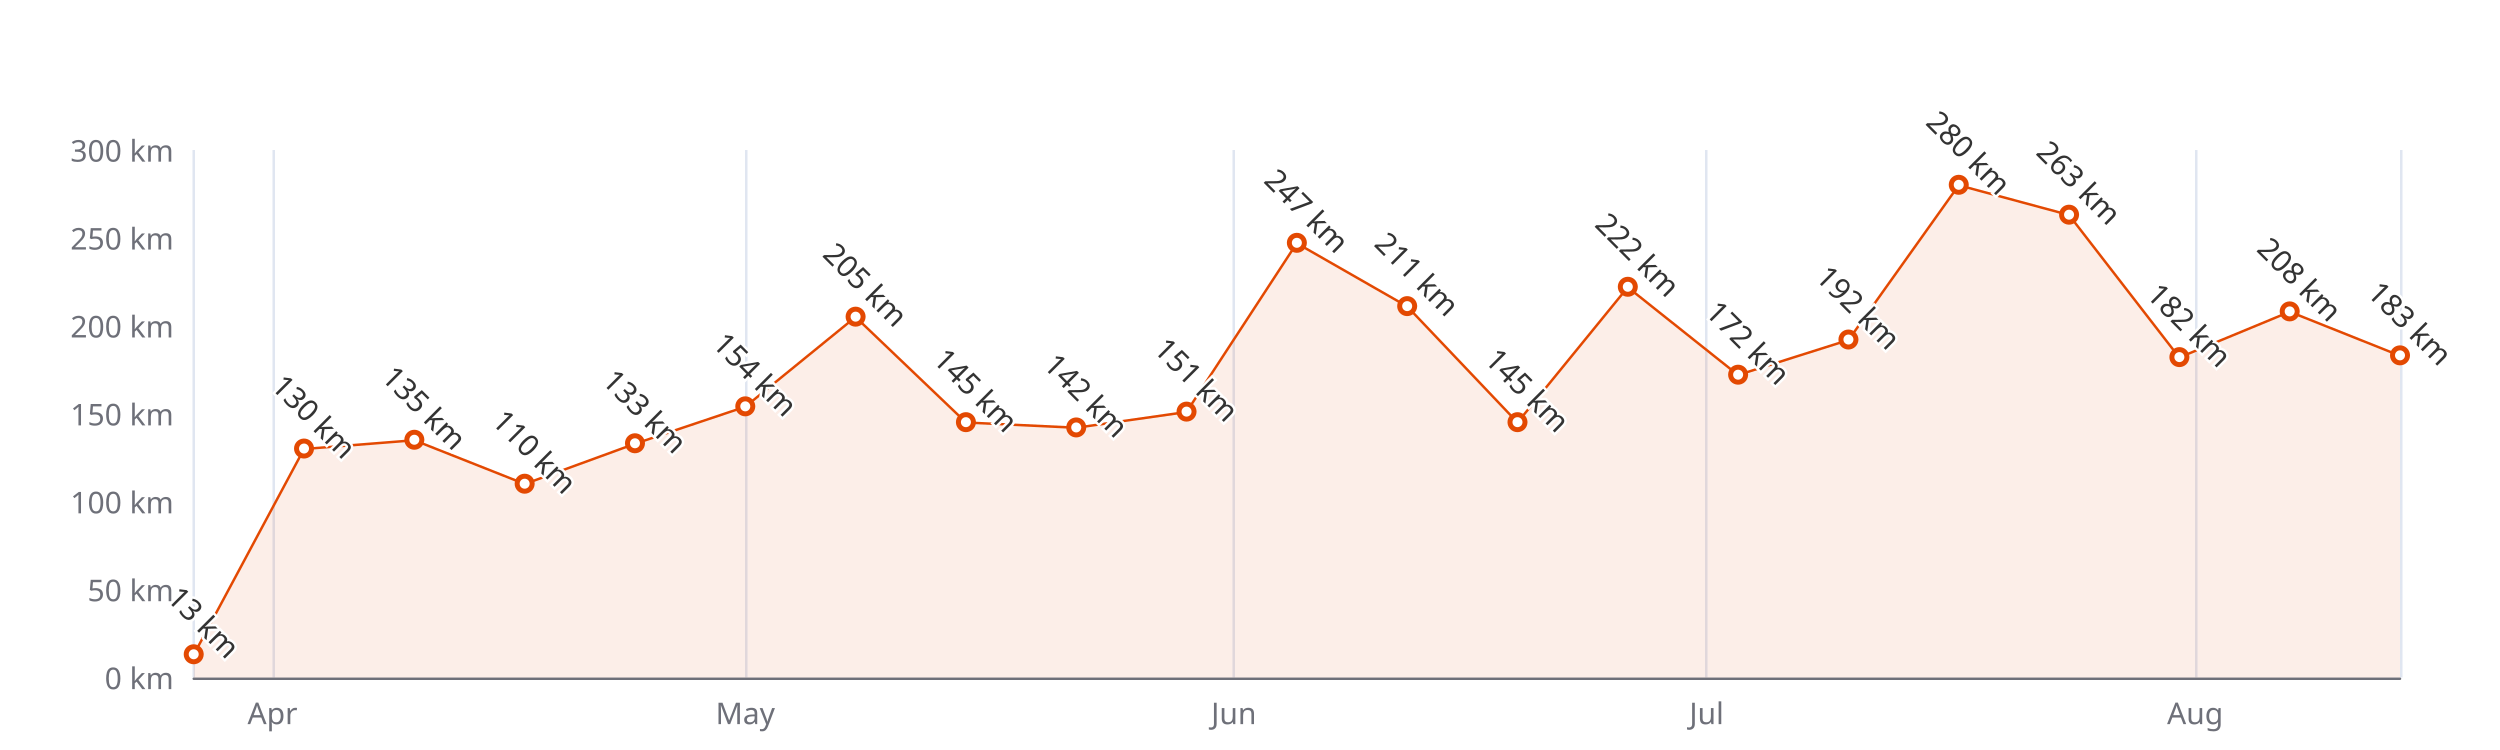
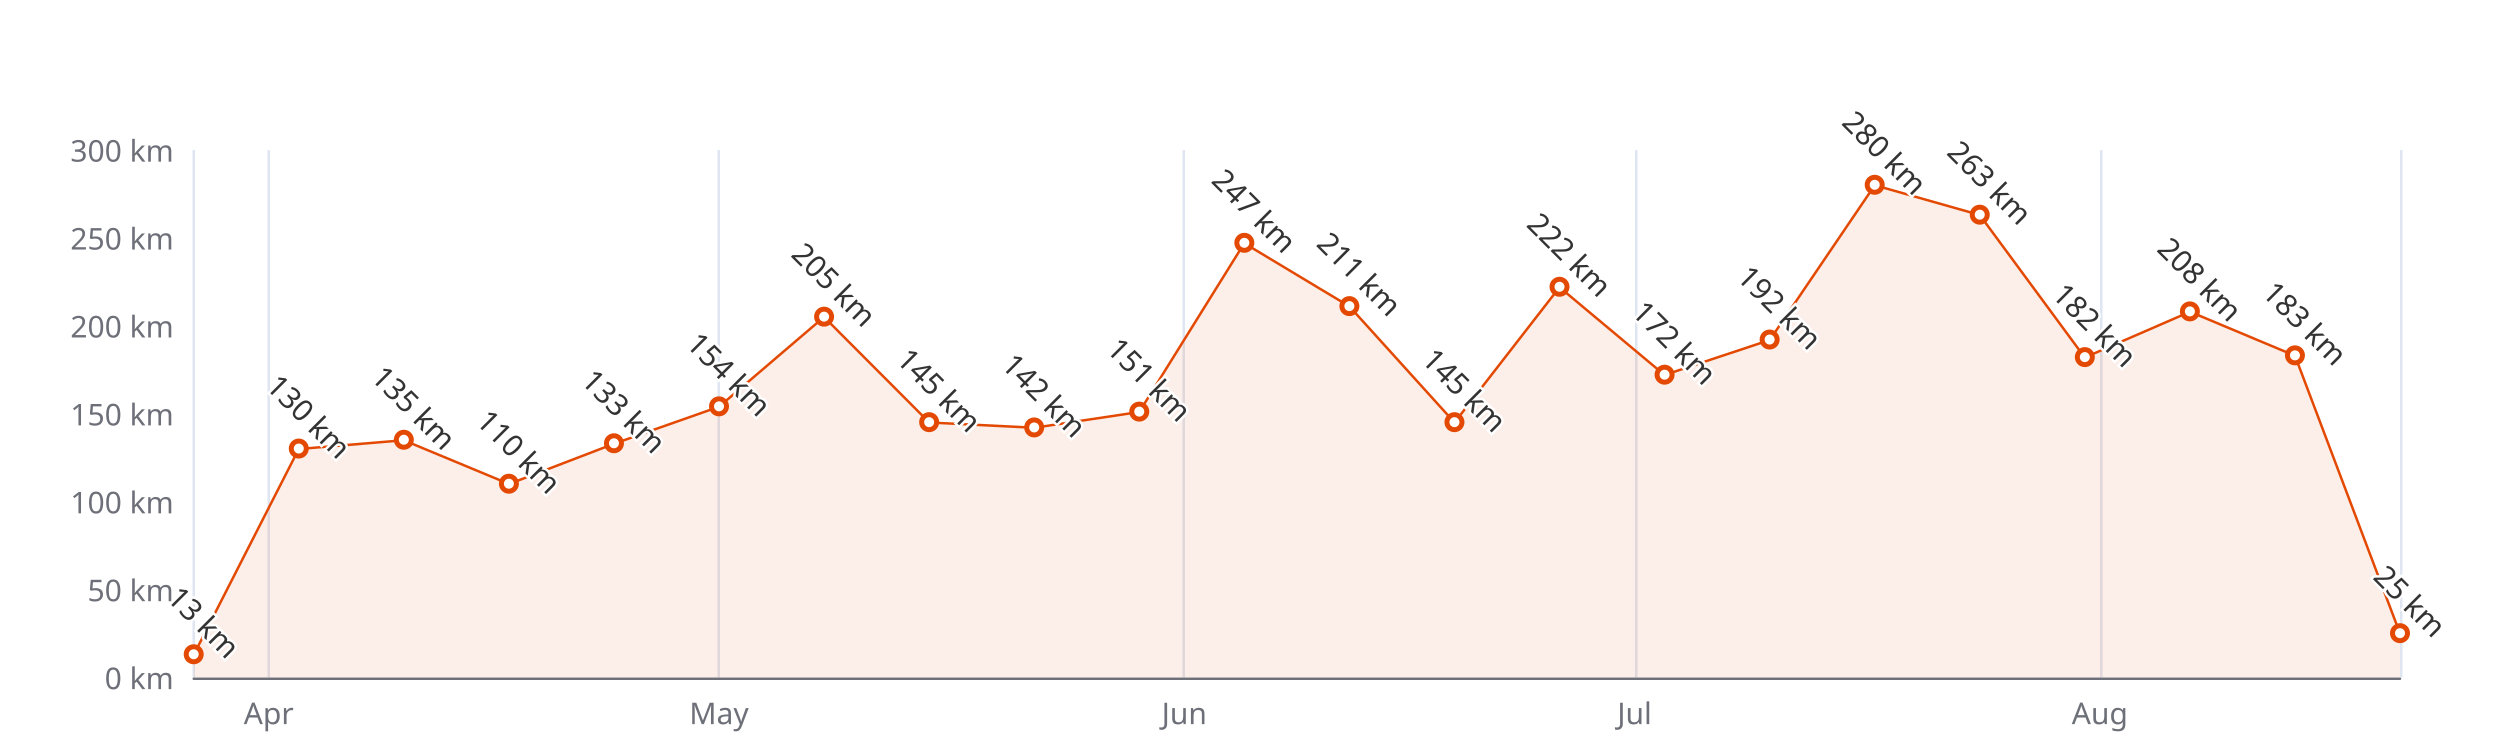
<svg xmlns="http://www.w3.org/2000/svg" width="1000" height="300" version="1.1" baseProfile="full" viewBox="0 0 1000 300">
  <rect width="1000" height="300" x="0" y="0" id="0" fill="#ffffff" />
  <path d="M77.5 60L77.5 271" fill="none" stroke="#E0E6F1" />
-   <path d="M109.5 60L109.5 271" fill="none" stroke="#E0E6F1" />
-   <path d="M298.5 60L298.5 271" fill="none" stroke="#E0E6F1" />
-   <path d="M493.5 60L493.5 271" fill="none" stroke="#E0E6F1" />
-   <path d="M682.5 60L682.5 271" fill="none" stroke="#E0E6F1" />
-   <path d="M878.5 60L878.5 271" fill="none" stroke="#E0E6F1" />
+   <path d="M107.5 60L107.5 271" fill="none" stroke="#E0E6F1" />
+   <path d="M287.5 60L287.5 271" fill="none" stroke="#E0E6F1" />
+   <path d="M473.5 60L473.5 271" fill="none" stroke="#E0E6F1" />
+   <path d="M654.5 60L654.5 271" fill="none" stroke="#E0E6F1" />
+   <path d="M840.5 60L840.5 271" fill="none" stroke="#E0E6F1" />
  <path d="M960.5 60L960.5 271" fill="none" stroke="#E0E6F1" />
  <path d="M77.5 271.5L960 271.5" fill="none" stroke="#6E7079" stroke-linecap="round" />
  <text dominant-baseline="central" text-anchor="end" style="font-size:12px;font-family:sans-serif;" xml:space="preserve" transform="translate(69.48 271)" fill="#6E7079">0 km</text>
  <text dominant-baseline="central" text-anchor="end" style="font-size:12px;font-family:sans-serif;" xml:space="preserve" transform="translate(69.48 235.8333)" fill="#6E7079">50 km</text>
  <text dominant-baseline="central" text-anchor="end" style="font-size:12px;font-family:sans-serif;" xml:space="preserve" transform="translate(69.48 200.6667)" fill="#6E7079">100 km</text>
  <text dominant-baseline="central" text-anchor="end" style="font-size:12px;font-family:sans-serif;" xml:space="preserve" transform="translate(69.48 165.5)" fill="#6E7079">150 km</text>
  <text dominant-baseline="central" text-anchor="end" style="font-size:12px;font-family:sans-serif;" xml:space="preserve" transform="translate(69.48 130.3333)" fill="#6E7079">200 km</text>
  <text dominant-baseline="central" text-anchor="end" style="font-size:12px;font-family:sans-serif;" xml:space="preserve" transform="translate(69.48 95.1667)" fill="#6E7079">250 km</text>
  <text dominant-baseline="central" text-anchor="end" style="font-size:12px;font-family:sans-serif;" xml:space="preserve" transform="translate(69.48 60)" fill="#6E7079">300 km</text>
-   <text dominant-baseline="central" text-anchor="middle" style="font: normal normal 12px sans-serif" y="6" transform="translate(108.9986 279)" fill="#6E7079">Apr</text>
-   <text dominant-baseline="central" text-anchor="middle" style="font: normal normal 12px sans-serif" y="6" transform="translate(298.11 279)" fill="#6E7079">May</text>
-   <text dominant-baseline="central" text-anchor="middle" style="font: normal normal 12px sans-serif" y="6" transform="translate(493.5251 279)" fill="#6E7079">Jun</text>
-   <text dominant-baseline="central" text-anchor="middle" style="font: normal normal 12px sans-serif" y="6" transform="translate(682.6366 279)" fill="#6E7079">Jul</text>
-   <text dominant-baseline="central" text-anchor="middle" style="font: normal normal 12px sans-serif" y="6" transform="translate(878.0517 279)" fill="#6E7079">Aug</text>
+   <text dominant-baseline="central" text-anchor="middle" style="font: normal normal 12px sans-serif" y="6" transform="translate(107.4977 279)" fill="#6E7079">Apr</text>
+   <text dominant-baseline="central" text-anchor="middle" style="font: normal normal 12px sans-serif" y="6" transform="translate(287.6038 279)" fill="#6E7079">May</text>
+   <text dominant-baseline="central" text-anchor="middle" style="font: normal normal 12px sans-serif" y="6" transform="translate(473.7135 279)" fill="#6E7079">Jun</text>
+   <text dominant-baseline="central" text-anchor="middle" style="font: normal normal 12px sans-serif" y="6" transform="translate(653.8196 279)" fill="#6E7079">Jul</text>
+   <text dominant-baseline="central" text-anchor="middle" style="font: normal normal 12px sans-serif" y="6" transform="translate(839.9293 279)" fill="#6E7079">Aug</text>
  <g clip-path="url(#zr0-c0)">
-     <path d="M77.5 261.9L121.6 179.6L165.7 176.1L209.9 193.6L254 177.5L298.1 162.7L342.2 126.8L386.4 169L430.5 171.1L474.6 164.8L518.7 97.3L562.9 122.6L607 169L651.1 114.9L695.2 150L739.4 136L783.5 74.1L827.6 86L871.7 143L915.9 124.7L960 142.3L960 271L915.9 271L871.7 271L827.6 271L783.5 271L739.4 271L695.2 271L651.1 271L607 271L562.9 271L518.7 271L474.6 271L430.5 271L386.4 271L342.2 271L298.1 271L254 271L209.9 271L165.7 271L121.6 271L77.5 271Z" fill="rgb(227,73,2)" fill-opacity="0.09" />
-     <path d="M77.5 261.9L121.6 179.6L165.7 176.1L209.9 193.6L254 177.5L298.1 162.7L342.2 126.8L386.4 169L430.5 171.1L474.6 164.8L518.7 97.3L562.9 122.6L607 169L651.1 114.9L695.2 150L739.4 136L783.5 74.1L827.6 86L871.7 143L915.9 124.7L960 142.3" fill="none" stroke="#E34902" stroke-linejoin="bevel" />
+     <path d="M77.5 261.9L119.5 179.6L161.5 176.1L203.6 193.6L245.6 177.5L287.6 162.7L329.6 126.8L371.7 169L413.7 171.1L455.7 164.8L497.7 97.3L539.8 122.6L581.8 169L623.8 114.9L665.8 150L707.9 136L749.9 74.1L791.9 86L833.9 143L876 124.7L918 142.3L960 253.4L960 271L918 271L876 271L833.9 271L791.9 271L749.9 271L707.9 271L665.8 271L623.8 271L581.8 271L539.8 271L497.7 271L455.7 271L413.7 271L371.7 271L329.6 271L287.6 271L245.6 271L203.6 271L161.5 271L119.5 271L77.5 271Z" fill="rgb(227,73,2)" fill-opacity="0.09" />
+     <path d="M77.5 261.9L119.5 179.6L161.5 176.1L203.6 193.6L245.6 177.5L287.6 162.7L329.6 126.8L371.7 169L413.7 171.1L455.7 164.8L497.7 97.3L539.8 122.6L581.8 169L623.8 114.9L665.8 150L707.9 136L749.9 74.1L791.9 86L833.9 143L876 124.7L918 142.3L960 253.4" fill="none" stroke="#E34902" stroke-linejoin="bevel" />
  </g>
  <path d="M1 0A1 1 0 1 1 1 -0.1A1 1 0 0 1 1 0" transform="matrix(3,0,0,3,77.48,261.8567)" fill="#fff" stroke="#E34902" stroke-width="0.667" />
-   <path d="M1 0A1 1 0 1 1 1 -0.1A1 1 0 0 1 1 0" transform="matrix(3,0,0,3,121.606,179.5667)" fill="#fff" stroke="#E34902" stroke-width="0.667" />
-   <path d="M1 0A1 1 0 1 1 1 -0.1A1 1 0 0 1 1 0" transform="matrix(3,0,0,3,165.732,176.05)" fill="#fff" stroke="#E34902" stroke-width="0.667" />
-   <path d="M1 0A1 1 0 1 1 1 -0.1A1 1 0 0 1 1 0" transform="matrix(3,0,0,3,209.858,193.6333)" fill="#fff" stroke="#E34902" stroke-width="0.667" />
-   <path d="M1 0A1 1 0 1 1 1 -0.1A1 1 0 0 1 1 0" transform="matrix(3,0,0,3,253.984,177.4567)" fill="#fff" stroke="#E34902" stroke-width="0.667" />
-   <path d="M1 0A1 1 0 1 1 1 -0.1A1 1 0 0 1 1 0" transform="matrix(3,0,0,3,298.11,162.6867)" fill="#fff" stroke="#E34902" stroke-width="0.667" />
-   <path d="M1 0A1 1 0 1 1 1 -0.1A1 1 0 0 1 1 0" transform="matrix(3,0,0,3,342.236,126.8167)" fill="#fff" stroke="#E34902" stroke-width="0.667" />
-   <path d="M1 0A1 1 0 1 1 1 -0.1A1 1 0 0 1 1 0" transform="matrix(3,0,0,3,386.362,169.0167)" fill="#fff" stroke="#E34902" stroke-width="0.667" />
-   <path d="M1 0A1 1 0 1 1 1 -0.1A1 1 0 0 1 1 0" transform="matrix(3,0,0,3,430.488,171.1267)" fill="#fff" stroke="#E34902" stroke-width="0.667" />
-   <path d="M1 0A1 1 0 1 1 1 -0.1A1 1 0 0 1 1 0" transform="matrix(3,0,0,3,474.614,164.7967)" fill="#fff" stroke="#E34902" stroke-width="0.667" />
-   <path d="M1 0A1 1 0 1 1 1 -0.1A1 1 0 0 1 1 0" transform="matrix(3,0,0,3,518.74,97.2767)" fill="#fff" stroke="#E34902" stroke-width="0.667" />
-   <path d="M1 0A1 1 0 1 1 1 -0.1A1 1 0 0 1 1 0" transform="matrix(3,0,0,3,562.866,122.5967)" fill="#fff" stroke="#E34902" stroke-width="0.667" />
-   <path d="M1 0A1 1 0 1 1 1 -0.1A1 1 0 0 1 1 0" transform="matrix(3,0,0,3,606.992,169.0167)" fill="#fff" stroke="#E34902" stroke-width="0.667" />
-   <path d="M1 0A1 1 0 1 1 1 -0.1A1 1 0 0 1 1 0" transform="matrix(3,0,0,3,651.118,114.86)" fill="#fff" stroke="#E34902" stroke-width="0.667" />
-   <path d="M1 0A1 1 0 1 1 1 -0.1A1 1 0 0 1 1 0" transform="matrix(3,0,0,3,695.244,150.0267)" fill="#fff" stroke="#E34902" stroke-width="0.667" />
-   <path d="M1 0A1 1 0 1 1 1 -0.1A1 1 0 0 1 1 0" transform="matrix(3,0,0,3,739.37,135.96)" fill="#fff" stroke="#E34902" stroke-width="0.667" />
-   <path d="M1 0A1 1 0 1 1 1 -0.1A1 1 0 0 1 1 0" transform="matrix(3,0,0,3,783.496,74.0667)" fill="#fff" stroke="#E34902" stroke-width="0.667" />
-   <path d="M1 0A1 1 0 1 1 1 -0.1A1 1 0 0 1 1 0" transform="matrix(3,0,0,3,827.622,86.0233)" fill="#fff" stroke="#E34902" stroke-width="0.667" />
-   <path d="M1 0A1 1 0 1 1 1 -0.1A1 1 0 0 1 1 0" transform="matrix(3,0,0,3,871.748,142.9933)" fill="#fff" stroke="#E34902" stroke-width="0.667" />
-   <path d="M1 0A1 1 0 1 1 1 -0.1A1 1 0 0 1 1 0" transform="matrix(3,0,0,3,915.874,124.7067)" fill="#fff" stroke="#E34902" stroke-width="0.667" />
-   <path d="M1 0A1 1 0 1 1 1 -0.1A1 1 0 0 1 1 0" transform="matrix(3,0,0,3,960,142.29)" fill="#fff" stroke="#E34902" stroke-width="0.667" />
+   <path d="M1 0A1 1 0 1 1 1 -0.1A1 1 0 0 1 1 0" transform="matrix(3,0,0,3,119.5048,179.5667)" fill="#fff" stroke="#E34902" stroke-width="0.667" />
+   <path d="M1 0A1 1 0 1 1 1 -0.1A1 1 0 0 1 1 0" transform="matrix(3,0,0,3,161.5295,176.05)" fill="#fff" stroke="#E34902" stroke-width="0.667" />
+   <path d="M1 0A1 1 0 1 1 1 -0.1A1 1 0 0 1 1 0" transform="matrix(3,0,0,3,203.5543,193.6333)" fill="#fff" stroke="#E34902" stroke-width="0.667" />
+   <path d="M1 0A1 1 0 1 1 1 -0.1A1 1 0 0 1 1 0" transform="matrix(3,0,0,3,245.579,177.4567)" fill="#fff" stroke="#E34902" stroke-width="0.667" />
+   <path d="M1 0A1 1 0 1 1 1 -0.1A1 1 0 0 1 1 0" transform="matrix(3,0,0,3,287.6038,162.6867)" fill="#fff" stroke="#E34902" stroke-width="0.667" />
+   <path d="M1 0A1 1 0 1 1 1 -0.1A1 1 0 0 1 1 0" transform="matrix(3,0,0,3,329.6286,126.8167)" fill="#fff" stroke="#E34902" stroke-width="0.667" />
+   <path d="M1 0A1 1 0 1 1 1 -0.1A1 1 0 0 1 1 0" transform="matrix(3,0,0,3,371.6533,169.0167)" fill="#fff" stroke="#E34902" stroke-width="0.667" />
+   <path d="M1 0A1 1 0 1 1 1 -0.1A1 1 0 0 1 1 0" transform="matrix(3,0,0,3,413.6781,171.1267)" fill="#fff" stroke="#E34902" stroke-width="0.667" />
+   <path d="M1 0A1 1 0 1 1 1 -0.1A1 1 0 0 1 1 0" transform="matrix(3,0,0,3,455.7029,164.7967)" fill="#fff" stroke="#E34902" stroke-width="0.667" />
+   <path d="M1 0A1 1 0 1 1 1 -0.1A1 1 0 0 1 1 0" transform="matrix(3,0,0,3,497.7276,97.2767)" fill="#fff" stroke="#E34902" stroke-width="0.667" />
+   <path d="M1 0A1 1 0 1 1 1 -0.1A1 1 0 0 1 1 0" transform="matrix(3,0,0,3,539.7524,122.5967)" fill="#fff" stroke="#E34902" stroke-width="0.667" />
+   <path d="M1 0A1 1 0 1 1 1 -0.1A1 1 0 0 1 1 0" transform="matrix(3,0,0,3,581.7772,169.0167)" fill="#fff" stroke="#E34902" stroke-width="0.667" />
+   <path d="M1 0A1 1 0 1 1 1 -0.1A1 1 0 0 1 1 0" transform="matrix(3,0,0,3,623.8019,114.86)" fill="#fff" stroke="#E34902" stroke-width="0.667" />
+   <path d="M1 0A1 1 0 1 1 1 -0.1A1 1 0 0 1 1 0" transform="matrix(3,0,0,3,665.8267,150.0267)" fill="#fff" stroke="#E34902" stroke-width="0.667" />
+   <path d="M1 0A1 1 0 1 1 1 -0.1A1 1 0 0 1 1 0" transform="matrix(3,0,0,3,707.8514,135.96)" fill="#fff" stroke="#E34902" stroke-width="0.667" />
+   <path d="M1 0A1 1 0 1 1 1 -0.1A1 1 0 0 1 1 0" transform="matrix(3,0,0,3,749.8762,74.0667)" fill="#fff" stroke="#E34902" stroke-width="0.667" />
+   <path d="M1 0A1 1 0 1 1 1 -0.1A1 1 0 0 1 1 0" transform="matrix(3,0,0,3,791.9009,86.0233)" fill="#fff" stroke="#E34902" stroke-width="0.667" />
+   <path d="M1 0A1 1 0 1 1 1 -0.1A1 1 0 0 1 1 0" transform="matrix(3,0,0,3,833.9257,142.9933)" fill="#fff" stroke="#E34902" stroke-width="0.667" />
+   <path d="M1 0A1 1 0 1 1 1 -0.1A1 1 0 0 1 1 0" transform="matrix(3,0,0,3,875.9505,124.7067)" fill="#fff" stroke="#E34902" stroke-width="0.667" />
+   <path d="M1 0A1 1 0 1 1 1 -0.1A1 1 0 0 1 1 0" transform="matrix(3,0,0,3,917.9752,142.29)" fill="#fff" stroke="#E34902" stroke-width="0.667" />
+   <path d="M1 0A1 1 0 1 1 1 -0.1A1 1 0 0 1 1 0" transform="matrix(3,0,0,3,960,253.4167)" fill="#fff" stroke="#E34902" stroke-width="0.667" />
  <text dominant-baseline="central" text-anchor="middle" style="font-size:12px;font-family:sans-serif;" xml:space="preserve" y="-6" transform="matrix(0.707,0.707,-0.707,0.707,77.48,252.8567)" fill="#333" stroke="rgb(255,255,255)" stroke-width="2" paint-order="stroke" stroke-miterlimit="2">13 km</text>
-   <text dominant-baseline="central" text-anchor="middle" style="font-size:12px;font-family:sans-serif;" xml:space="preserve" y="-6" transform="matrix(0.707,0.707,-0.707,0.707,121.606,170.5667)" fill="#333" stroke="rgb(255,255,255)" stroke-width="2" paint-order="stroke" stroke-miterlimit="2">130 km</text>
-   <text dominant-baseline="central" text-anchor="middle" style="font-size:12px;font-family:sans-serif;" xml:space="preserve" y="-6" transform="matrix(0.707,0.707,-0.707,0.707,165.732,167.05)" fill="#333" stroke="rgb(255,255,255)" stroke-width="2" paint-order="stroke" stroke-miterlimit="2">135 km</text>
-   <text dominant-baseline="central" text-anchor="middle" style="font-size:12px;font-family:sans-serif;" xml:space="preserve" y="-6" transform="matrix(0.707,0.707,-0.707,0.707,209.858,184.6333)" fill="#333" stroke="rgb(255,255,255)" stroke-width="2" paint-order="stroke" stroke-miterlimit="2">110 km</text>
-   <text dominant-baseline="central" text-anchor="middle" style="font-size:12px;font-family:sans-serif;" xml:space="preserve" y="-6" transform="matrix(0.707,0.707,-0.707,0.707,253.984,168.4567)" fill="#333" stroke="rgb(255,255,255)" stroke-width="2" paint-order="stroke" stroke-miterlimit="2">133 km</text>
-   <text dominant-baseline="central" text-anchor="middle" style="font-size:12px;font-family:sans-serif;" xml:space="preserve" y="-6" transform="matrix(0.707,0.707,-0.707,0.707,298.11,153.6867)" fill="#333" stroke="rgb(255,255,255)" stroke-width="2" paint-order="stroke" stroke-miterlimit="2">154 km</text>
-   <text dominant-baseline="central" text-anchor="middle" style="font-size:12px;font-family:sans-serif;" xml:space="preserve" y="-6" transform="matrix(0.707,0.707,-0.707,0.707,342.236,117.8167)" fill="#333" stroke="rgb(255,255,255)" stroke-width="2" paint-order="stroke" stroke-miterlimit="2">205 km</text>
-   <text dominant-baseline="central" text-anchor="middle" style="font-size:12px;font-family:sans-serif;" xml:space="preserve" y="-6" transform="matrix(0.707,0.707,-0.707,0.707,386.362,160.0167)" fill="#333" stroke="rgb(255,255,255)" stroke-width="2" paint-order="stroke" stroke-miterlimit="2">145 km</text>
-   <text dominant-baseline="central" text-anchor="middle" style="font-size:12px;font-family:sans-serif;" xml:space="preserve" y="-6" transform="matrix(0.707,0.707,-0.707,0.707,430.488,162.1267)" fill="#333" stroke="rgb(255,255,255)" stroke-width="2" paint-order="stroke" stroke-miterlimit="2">142 km</text>
-   <text dominant-baseline="central" text-anchor="middle" style="font-size:12px;font-family:sans-serif;" xml:space="preserve" y="-6" transform="matrix(0.707,0.707,-0.707,0.707,474.614,155.7967)" fill="#333" stroke="rgb(255,255,255)" stroke-width="2" paint-order="stroke" stroke-miterlimit="2">151 km</text>
-   <text dominant-baseline="central" text-anchor="middle" style="font-size:12px;font-family:sans-serif;" xml:space="preserve" y="-6" transform="matrix(0.707,0.707,-0.707,0.707,518.74,88.2767)" fill="#333" stroke="rgb(255,255,255)" stroke-width="2" paint-order="stroke" stroke-miterlimit="2">247 km</text>
-   <text dominant-baseline="central" text-anchor="middle" style="font-size:12px;font-family:sans-serif;" xml:space="preserve" y="-6" transform="matrix(0.707,0.707,-0.707,0.707,562.866,113.5967)" fill="#333" stroke="rgb(255,255,255)" stroke-width="2" paint-order="stroke" stroke-miterlimit="2">211 km</text>
-   <text dominant-baseline="central" text-anchor="middle" style="font-size:12px;font-family:sans-serif;" xml:space="preserve" y="-6" transform="matrix(0.707,0.707,-0.707,0.707,606.992,160.0167)" fill="#333" stroke="rgb(255,255,255)" stroke-width="2" paint-order="stroke" stroke-miterlimit="2">145 km</text>
-   <text dominant-baseline="central" text-anchor="middle" style="font-size:12px;font-family:sans-serif;" xml:space="preserve" y="-6" transform="matrix(0.707,0.707,-0.707,0.707,651.118,105.86)" fill="#333" stroke="rgb(255,255,255)" stroke-width="2" paint-order="stroke" stroke-miterlimit="2">222 km</text>
-   <text dominant-baseline="central" text-anchor="middle" style="font-size:12px;font-family:sans-serif;" xml:space="preserve" y="-6" transform="matrix(0.707,0.707,-0.707,0.707,695.244,141.0267)" fill="#333" stroke="rgb(255,255,255)" stroke-width="2" paint-order="stroke" stroke-miterlimit="2">172 km</text>
-   <text dominant-baseline="central" text-anchor="middle" style="font-size:12px;font-family:sans-serif;" xml:space="preserve" y="-6" transform="matrix(0.707,0.707,-0.707,0.707,739.37,126.96)" fill="#333" stroke="rgb(255,255,255)" stroke-width="2" paint-order="stroke" stroke-miterlimit="2">192 km</text>
-   <text dominant-baseline="central" text-anchor="middle" style="font-size:12px;font-family:sans-serif;" xml:space="preserve" y="-6" transform="matrix(0.707,0.707,-0.707,0.707,783.496,65.0667)" fill="#333" stroke="rgb(255,255,255)" stroke-width="2" paint-order="stroke" stroke-miterlimit="2">280 km</text>
-   <text dominant-baseline="central" text-anchor="middle" style="font-size:12px;font-family:sans-serif;" xml:space="preserve" y="-6" transform="matrix(0.707,0.707,-0.707,0.707,827.622,77.0233)" fill="#333" stroke="rgb(255,255,255)" stroke-width="2" paint-order="stroke" stroke-miterlimit="2">263 km</text>
-   <text dominant-baseline="central" text-anchor="middle" style="font-size:12px;font-family:sans-serif;" xml:space="preserve" y="-6" transform="matrix(0.707,0.707,-0.707,0.707,871.748,133.9933)" fill="#333" stroke="rgb(255,255,255)" stroke-width="2" paint-order="stroke" stroke-miterlimit="2">182 km</text>
-   <text dominant-baseline="central" text-anchor="middle" style="font-size:12px;font-family:sans-serif;" xml:space="preserve" y="-6" transform="matrix(0.707,0.707,-0.707,0.707,915.874,115.7067)" fill="#333" stroke="rgb(255,255,255)" stroke-width="2" paint-order="stroke" stroke-miterlimit="2">208 km</text>
-   <text dominant-baseline="central" text-anchor="middle" style="font-size:12px;font-family:sans-serif;" xml:space="preserve" y="-6" transform="matrix(0.707,0.707,-0.707,0.707,960,133.29)" fill="#333" stroke="rgb(255,255,255)" stroke-width="2" paint-order="stroke" stroke-miterlimit="2">183 km</text>
+   <text dominant-baseline="central" text-anchor="middle" style="font-size:12px;font-family:sans-serif;" xml:space="preserve" y="-6" transform="matrix(0.707,0.707,-0.707,0.707,119.5048,170.5667)" fill="#333" stroke="rgb(255,255,255)" stroke-width="2" paint-order="stroke" stroke-miterlimit="2">130 km</text>
+   <text dominant-baseline="central" text-anchor="middle" style="font-size:12px;font-family:sans-serif;" xml:space="preserve" y="-6" transform="matrix(0.707,0.707,-0.707,0.707,161.5295,167.05)" fill="#333" stroke="rgb(255,255,255)" stroke-width="2" paint-order="stroke" stroke-miterlimit="2">135 km</text>
+   <text dominant-baseline="central" text-anchor="middle" style="font-size:12px;font-family:sans-serif;" xml:space="preserve" y="-6" transform="matrix(0.707,0.707,-0.707,0.707,203.5543,184.6333)" fill="#333" stroke="rgb(255,255,255)" stroke-width="2" paint-order="stroke" stroke-miterlimit="2">110 km</text>
+   <text dominant-baseline="central" text-anchor="middle" style="font-size:12px;font-family:sans-serif;" xml:space="preserve" y="-6" transform="matrix(0.707,0.707,-0.707,0.707,245.579,168.4567)" fill="#333" stroke="rgb(255,255,255)" stroke-width="2" paint-order="stroke" stroke-miterlimit="2">133 km</text>
+   <text dominant-baseline="central" text-anchor="middle" style="font-size:12px;font-family:sans-serif;" xml:space="preserve" y="-6" transform="matrix(0.707,0.707,-0.707,0.707,287.6038,153.6867)" fill="#333" stroke="rgb(255,255,255)" stroke-width="2" paint-order="stroke" stroke-miterlimit="2">154 km</text>
+   <text dominant-baseline="central" text-anchor="middle" style="font-size:12px;font-family:sans-serif;" xml:space="preserve" y="-6" transform="matrix(0.707,0.707,-0.707,0.707,329.6286,117.8167)" fill="#333" stroke="rgb(255,255,255)" stroke-width="2" paint-order="stroke" stroke-miterlimit="2">205 km</text>
+   <text dominant-baseline="central" text-anchor="middle" style="font-size:12px;font-family:sans-serif;" xml:space="preserve" y="-6" transform="matrix(0.707,0.707,-0.707,0.707,371.6533,160.0167)" fill="#333" stroke="rgb(255,255,255)" stroke-width="2" paint-order="stroke" stroke-miterlimit="2">145 km</text>
+   <text dominant-baseline="central" text-anchor="middle" style="font-size:12px;font-family:sans-serif;" xml:space="preserve" y="-6" transform="matrix(0.707,0.707,-0.707,0.707,413.6781,162.1267)" fill="#333" stroke="rgb(255,255,255)" stroke-width="2" paint-order="stroke" stroke-miterlimit="2">142 km</text>
+   <text dominant-baseline="central" text-anchor="middle" style="font-size:12px;font-family:sans-serif;" xml:space="preserve" y="-6" transform="matrix(0.707,0.707,-0.707,0.707,455.7029,155.7967)" fill="#333" stroke="rgb(255,255,255)" stroke-width="2" paint-order="stroke" stroke-miterlimit="2">151 km</text>
+   <text dominant-baseline="central" text-anchor="middle" style="font-size:12px;font-family:sans-serif;" xml:space="preserve" y="-6" transform="matrix(0.707,0.707,-0.707,0.707,497.7276,88.2767)" fill="#333" stroke="rgb(255,255,255)" stroke-width="2" paint-order="stroke" stroke-miterlimit="2">247 km</text>
+   <text dominant-baseline="central" text-anchor="middle" style="font-size:12px;font-family:sans-serif;" xml:space="preserve" y="-6" transform="matrix(0.707,0.707,-0.707,0.707,539.7524,113.5967)" fill="#333" stroke="rgb(255,255,255)" stroke-width="2" paint-order="stroke" stroke-miterlimit="2">211 km</text>
+   <text dominant-baseline="central" text-anchor="middle" style="font-size:12px;font-family:sans-serif;" xml:space="preserve" y="-6" transform="matrix(0.707,0.707,-0.707,0.707,581.7772,160.0167)" fill="#333" stroke="rgb(255,255,255)" stroke-width="2" paint-order="stroke" stroke-miterlimit="2">145 km</text>
+   <text dominant-baseline="central" text-anchor="middle" style="font-size:12px;font-family:sans-serif;" xml:space="preserve" y="-6" transform="matrix(0.707,0.707,-0.707,0.707,623.8019,105.86)" fill="#333" stroke="rgb(255,255,255)" stroke-width="2" paint-order="stroke" stroke-miterlimit="2">222 km</text>
+   <text dominant-baseline="central" text-anchor="middle" style="font-size:12px;font-family:sans-serif;" xml:space="preserve" y="-6" transform="matrix(0.707,0.707,-0.707,0.707,665.8267,141.0267)" fill="#333" stroke="rgb(255,255,255)" stroke-width="2" paint-order="stroke" stroke-miterlimit="2">172 km</text>
+   <text dominant-baseline="central" text-anchor="middle" style="font-size:12px;font-family:sans-serif;" xml:space="preserve" y="-6" transform="matrix(0.707,0.707,-0.707,0.707,707.8514,126.96)" fill="#333" stroke="rgb(255,255,255)" stroke-width="2" paint-order="stroke" stroke-miterlimit="2">192 km</text>
+   <text dominant-baseline="central" text-anchor="middle" style="font-size:12px;font-family:sans-serif;" xml:space="preserve" y="-6" transform="matrix(0.707,0.707,-0.707,0.707,749.8762,65.0667)" fill="#333" stroke="rgb(255,255,255)" stroke-width="2" paint-order="stroke" stroke-miterlimit="2">280 km</text>
+   <text dominant-baseline="central" text-anchor="middle" style="font-size:12px;font-family:sans-serif;" xml:space="preserve" y="-6" transform="matrix(0.707,0.707,-0.707,0.707,791.9009,77.0233)" fill="#333" stroke="rgb(255,255,255)" stroke-width="2" paint-order="stroke" stroke-miterlimit="2">263 km</text>
+   <text dominant-baseline="central" text-anchor="middle" style="font-size:12px;font-family:sans-serif;" xml:space="preserve" y="-6" transform="matrix(0.707,0.707,-0.707,0.707,833.9257,133.9933)" fill="#333" stroke="rgb(255,255,255)" stroke-width="2" paint-order="stroke" stroke-miterlimit="2">182 km</text>
+   <text dominant-baseline="central" text-anchor="middle" style="font-size:12px;font-family:sans-serif;" xml:space="preserve" y="-6" transform="matrix(0.707,0.707,-0.707,0.707,875.9505,115.7067)" fill="#333" stroke="rgb(255,255,255)" stroke-width="2" paint-order="stroke" stroke-miterlimit="2">208 km</text>
+   <text dominant-baseline="central" text-anchor="middle" style="font-size:12px;font-family:sans-serif;" xml:space="preserve" y="-6" transform="matrix(0.707,0.707,-0.707,0.707,917.9752,133.29)" fill="#333" stroke="rgb(255,255,255)" stroke-width="2" paint-order="stroke" stroke-miterlimit="2">183 km</text>
+   <text dominant-baseline="central" text-anchor="middle" style="font-size:12px;font-family:sans-serif;" xml:space="preserve" y="-6" transform="matrix(0.707,0.707,-0.707,0.707,960,244.4167)" fill="#333" stroke="rgb(255,255,255)" stroke-width="2" paint-order="stroke" stroke-miterlimit="2">25 km</text>
  <defs>
    <clipPath id="zr0-c0">
      <path d="M76 59.5l884 0l0 212l-884 0Z" fill="#000" />
    </clipPath>
  </defs>
</svg>
